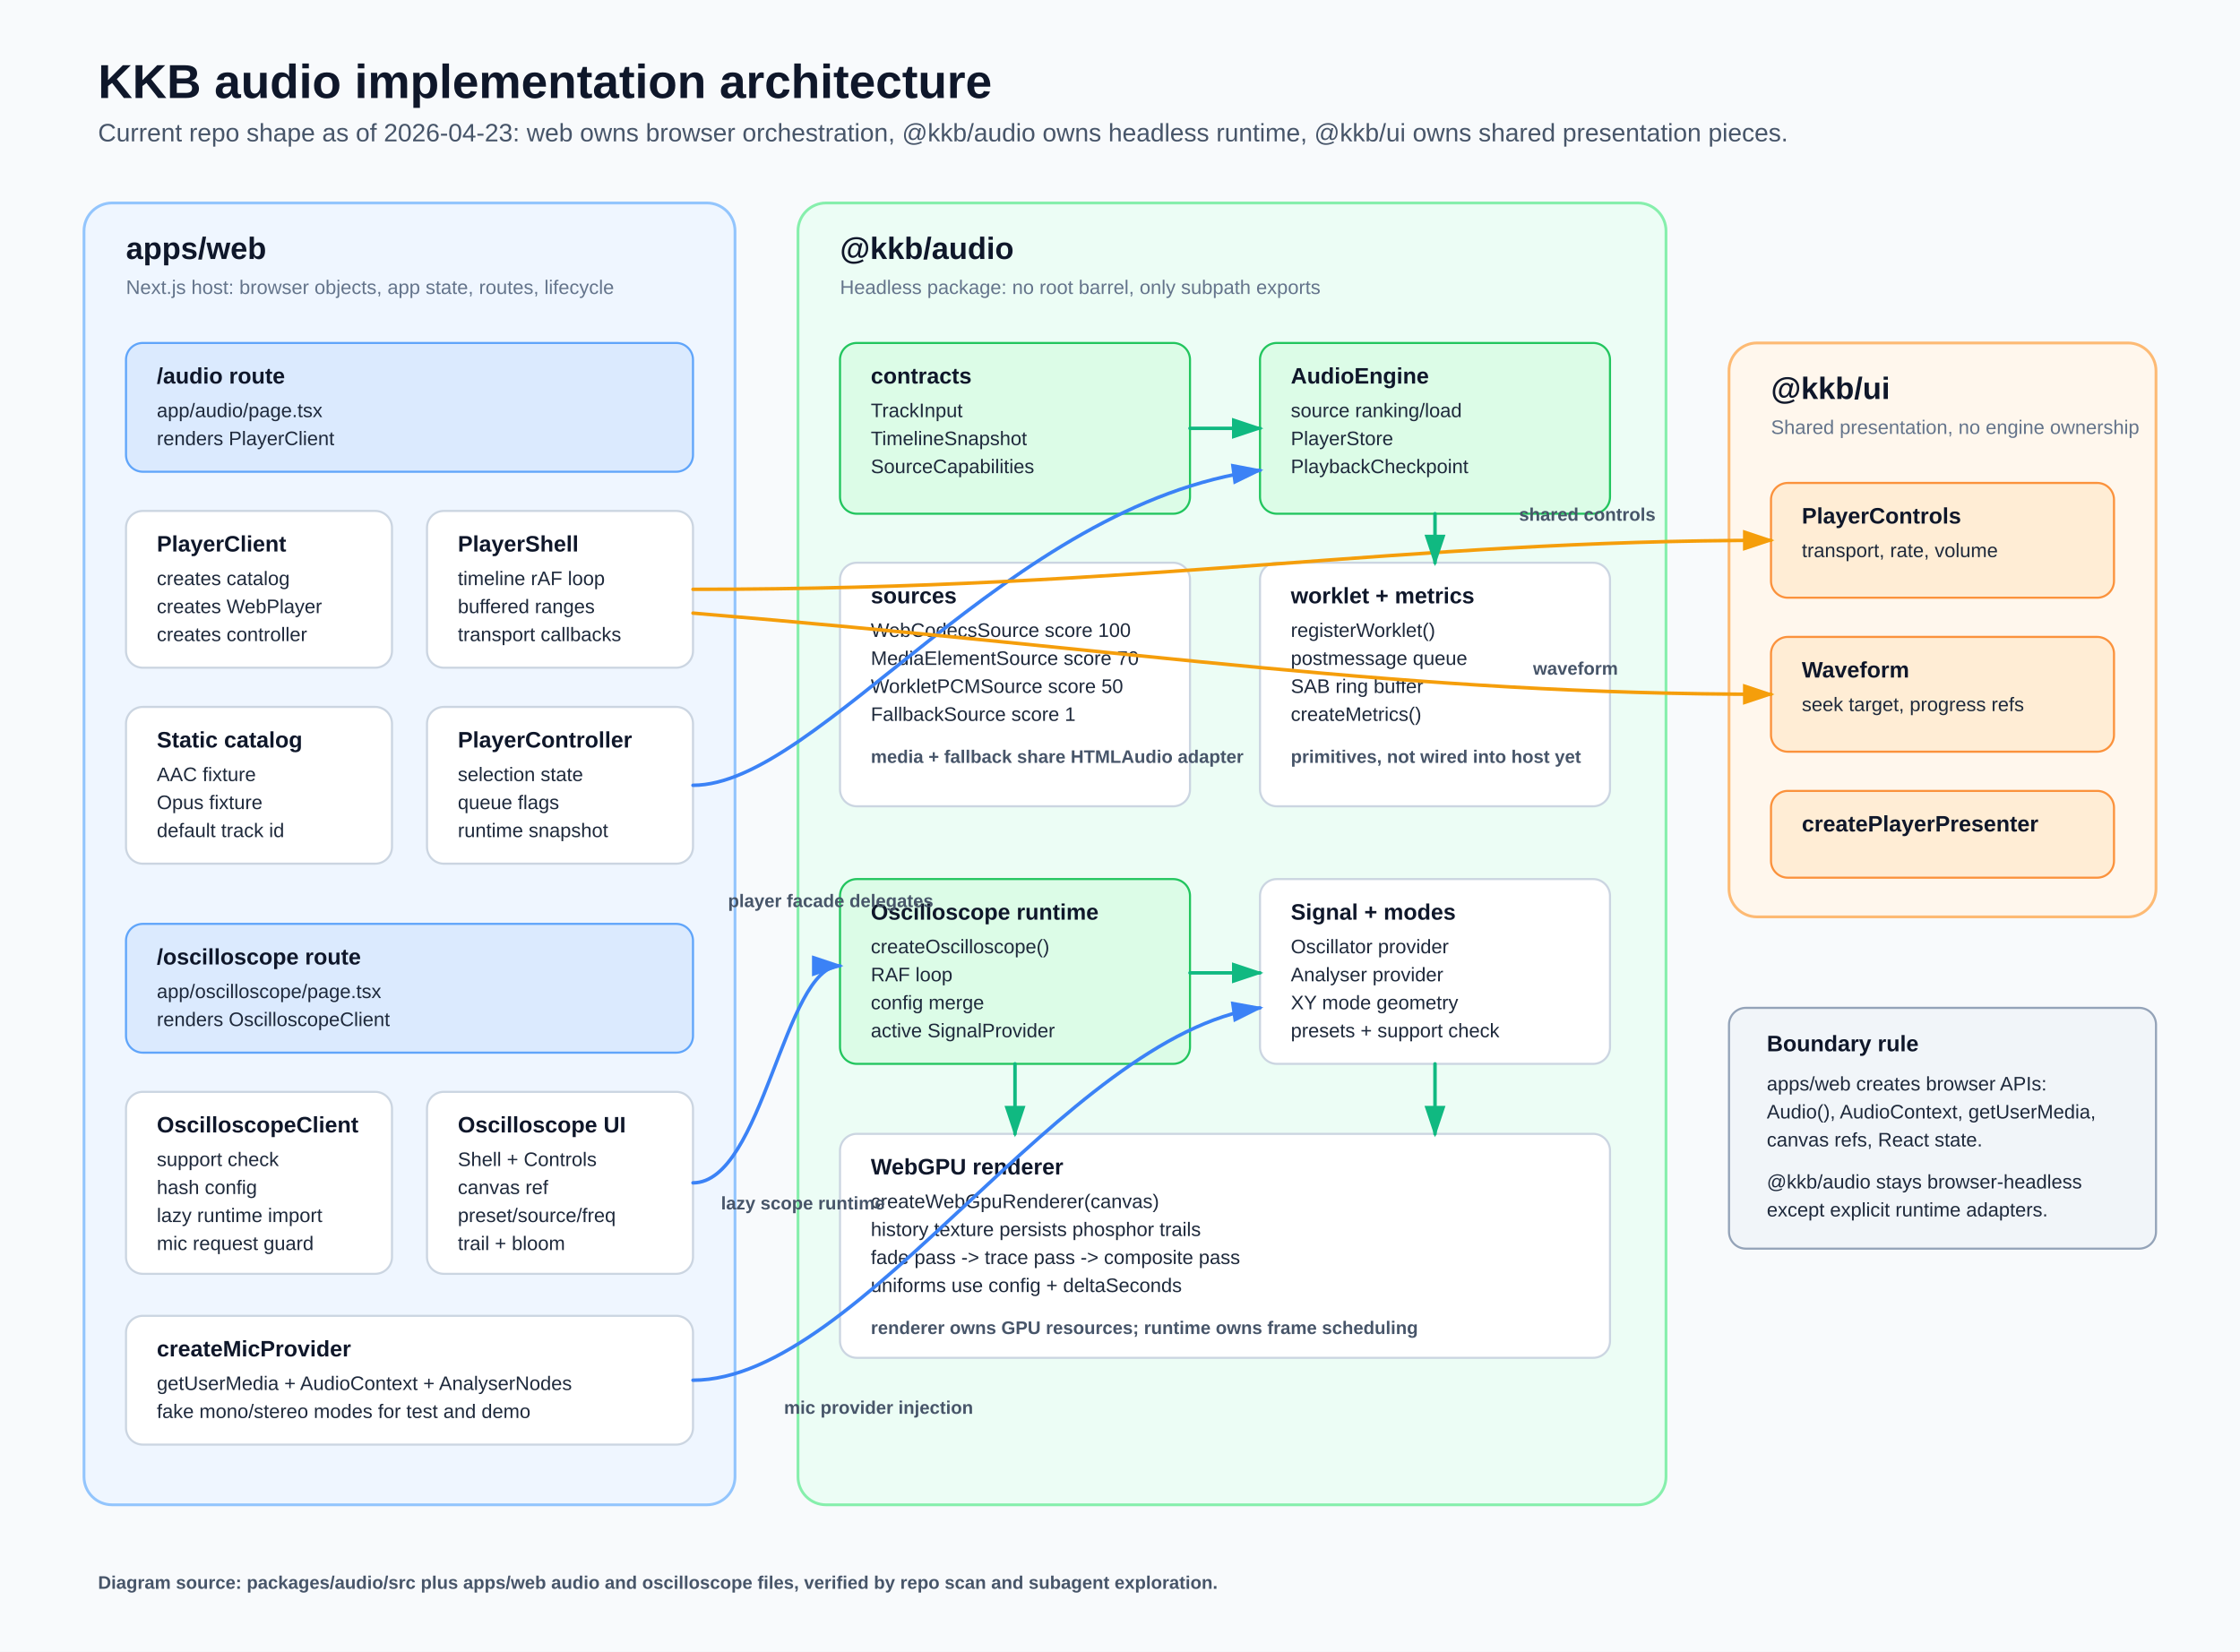
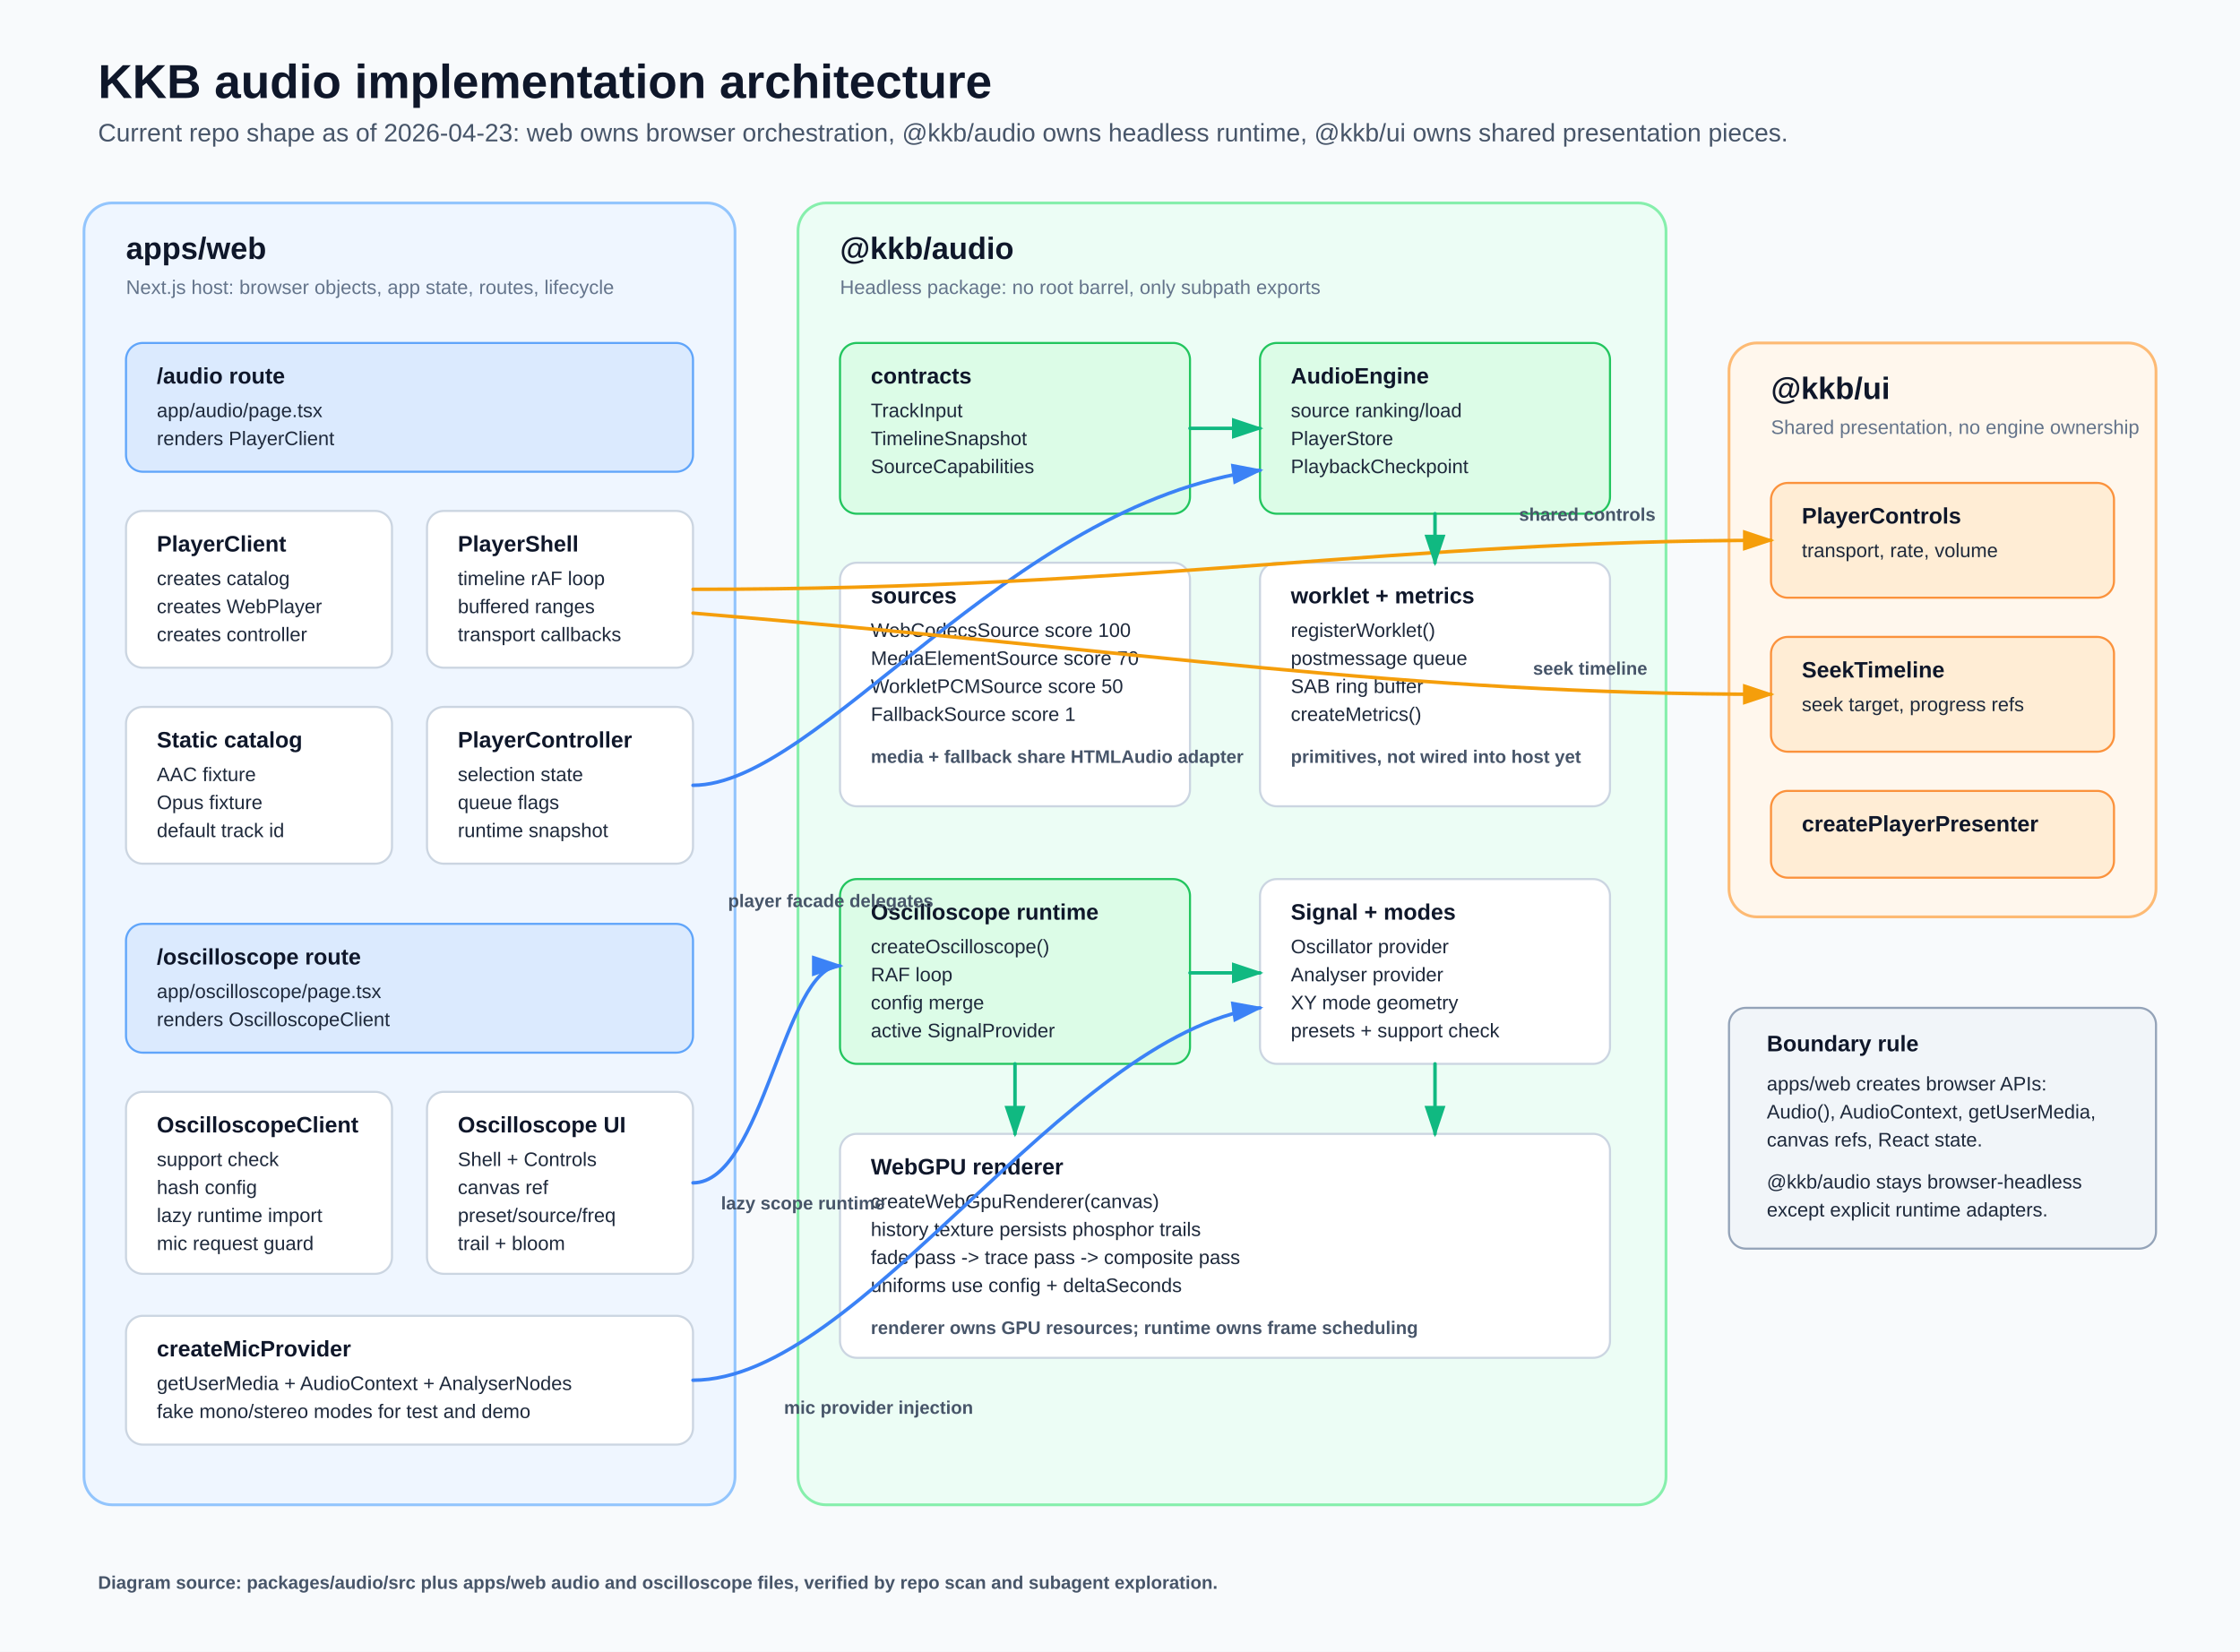
<svg xmlns="http://www.w3.org/2000/svg" width="1600" height="1180" viewBox="0 0 1600 1180" role="img" aria-labelledby="title desc">
  <defs>
    <marker id="arrow" markerWidth="10" markerHeight="10" refX="8" refY="3" orient="auto" markerUnits="strokeWidth">
      <path d="M0,0 L0,6 L9,3 z" fill="#3b82f6" />
    </marker>
    <marker id="arrow-green" markerWidth="10" markerHeight="10" refX="8" refY="3" orient="auto" markerUnits="strokeWidth">
      <path d="M0,0 L0,6 L9,3 z" fill="#10b981" />
    </marker>
    <marker id="arrow-amber" markerWidth="10" markerHeight="10" refX="8" refY="3" orient="auto" markerUnits="strokeWidth">
      <path d="M0,0 L0,6 L9,3 z" fill="#f59e0b" />
    </marker>
    <style>
      .bg { fill: #f8fafc; }
      .title { fill: #0f172a; font: 700 34px Arial, sans-serif; }
      .subtitle { fill: #475569; font: 400 18px Arial, sans-serif; }
      .group-title { fill: #0f172a; font: 700 22px Arial, sans-serif; }
      .group-note { fill: #64748b; font: 400 14px Arial, sans-serif; }
      .box-title { fill: #0f172a; font: 700 16px Arial, sans-serif; }
      .box-text { fill: #1e293b; font: 400 14px Arial, sans-serif; }
      .small { fill: #475569; font: 600 13px Arial, sans-serif; }
      .group { fill: #ffffff; stroke: #cbd5e1; stroke-width: 2; rx: 20; }
      .web { fill: #eff6ff; stroke: #93c5fd; }
      .audio { fill: #ecfdf5; stroke: #86efac; }
      .ui { fill: #fff7ed; stroke: #fdba74; }
      .node { fill: #ffffff; stroke: #cbd5e1; stroke-width: 1.5; rx: 12; }
      .node-blue { fill: #dbeafe; stroke: #60a5fa; }
      .node-green { fill: #dcfce7; stroke: #22c55e; }
      .node-amber { fill: #ffedd5; stroke: #fb923c; }
      .node-muted { fill: #f1f5f9; stroke: #94a3b8; }
      .line { fill: none; stroke: #3b82f6; stroke-width: 2.5; stroke-linecap: round; stroke-linejoin: round; marker-end: url(#arrow); }
      .line-green { fill: none; stroke: #10b981; stroke-width: 2.5; stroke-linecap: round; stroke-linejoin: round; marker-end: url(#arrow-green); }
      .line-amber { fill: none; stroke: #f59e0b; stroke-width: 2.5; stroke-linecap: round; stroke-linejoin: round; marker-end: url(#arrow-amber); }
      .dash { stroke-dasharray: 8 7; }
    </style>
  </defs>
  <rect class="bg" width="1600" height="1180" />
  <text class="title" x="70" y="70">KKB audio implementation architecture</text>
  <text class="subtitle" x="70" y="101">Current repo shape as of 2026-04-23: web owns browser orchestration, @kkb/audio owns headless runtime, @kkb/ui owns shared presentation pieces.</text>
  <rect class="group web" x="60" y="145" width="465" height="930" rx="24" />
  <text class="group-title" x="90" y="185">apps/web</text>
  <text class="group-note" x="90" y="210">Next.js host: browser objects, app state, routes, lifecycle</text>
  <rect class="node node-blue" x="90" y="245" width="405" height="92" rx="12" />
  <text class="box-title" x="112" y="274">/audio route</text>
  <text class="box-text" x="112" y="298">app/audio/page.tsx</text>
  <text class="box-text" x="112" y="318">renders PlayerClient</text>
  <rect class="node" x="90" y="365" width="190" height="112" rx="12" />
  <text class="box-title" x="112" y="394">PlayerClient</text>
  <text class="box-text" x="112" y="418">creates catalog</text>
  <text class="box-text" x="112" y="438">creates WebPlayer</text>
  <text class="box-text" x="112" y="458">creates controller</text>
  <rect class="node" x="305" y="365" width="190" height="112" rx="12" />
  <text class="box-title" x="327" y="394">PlayerShell</text>
  <text class="box-text" x="327" y="418">timeline rAF loop</text>
  <text class="box-text" x="327" y="438">buffered ranges</text>
  <text class="box-text" x="327" y="458">transport callbacks</text>
  <rect class="node" x="90" y="505" width="190" height="112" rx="12" />
  <text class="box-title" x="112" y="534">Static catalog</text>
  <text class="box-text" x="112" y="558">AAC fixture</text>
  <text class="box-text" x="112" y="578">Opus fixture</text>
  <text class="box-text" x="112" y="598">default track id</text>
  <rect class="node" x="305" y="505" width="190" height="112" rx="12" />
  <text class="box-title" x="327" y="534">PlayerController</text>
  <text class="box-text" x="327" y="558">selection state</text>
  <text class="box-text" x="327" y="578">queue flags</text>
  <text class="box-text" x="327" y="598">runtime snapshot</text>
  <rect class="node node-blue" x="90" y="660" width="405" height="92" rx="12" />
  <text class="box-title" x="112" y="689">/oscilloscope route</text>
  <text class="box-text" x="112" y="713">app/oscilloscope/page.tsx</text>
  <text class="box-text" x="112" y="733">renders OscilloscopeClient</text>
  <rect class="node" x="90" y="780" width="190" height="130" rx="12" />
  <text class="box-title" x="112" y="809">OscilloscopeClient</text>
  <text class="box-text" x="112" y="833">support check</text>
  <text class="box-text" x="112" y="853">hash config</text>
  <text class="box-text" x="112" y="873">lazy runtime import</text>
  <text class="box-text" x="112" y="893">mic request guard</text>
  <rect class="node" x="305" y="780" width="190" height="130" rx="12" />
  <text class="box-title" x="327" y="809">Oscilloscope UI</text>
  <text class="box-text" x="327" y="833">Shell + Controls</text>
  <text class="box-text" x="327" y="853">canvas ref</text>
  <text class="box-text" x="327" y="873">preset/source/freq</text>
  <text class="box-text" x="327" y="893">trail + bloom</text>
  <rect class="node" x="90" y="940" width="405" height="92" rx="12" />
  <text class="box-title" x="112" y="969">createMicProvider</text>
  <text class="box-text" x="112" y="993">getUserMedia + AudioContext + AnalyserNodes</text>
  <text class="box-text" x="112" y="1013">fake mono/stereo modes for test and demo</text>
  <rect class="group audio" x="570" y="145" width="620" height="930" rx="24" />
  <text class="group-title" x="600" y="185">@kkb/audio</text>
  <text class="group-note" x="600" y="210">Headless package: no root barrel, only subpath exports</text>
  <rect class="node node-green" x="600" y="245" width="250" height="122" rx="12" />
  <text class="box-title" x="622" y="274">contracts</text>
  <text class="box-text" x="622" y="298">TrackInput</text>
  <text class="box-text" x="622" y="318">TimelineSnapshot</text>
  <text class="box-text" x="622" y="338">SourceCapabilities</text>
  <rect class="node node-green" x="900" y="245" width="250" height="122" rx="12" />
  <text class="box-title" x="922" y="274">AudioEngine</text>
  <text class="box-text" x="922" y="298">source ranking/load</text>
  <text class="box-text" x="922" y="318">PlayerStore</text>
  <text class="box-text" x="922" y="338">PlaybackCheckpoint</text>
  <rect class="node" x="600" y="402" width="250" height="174" rx="12" />
  <text class="box-title" x="622" y="431">sources</text>
  <text class="box-text" x="622" y="455">WebCodecsSource score 100</text>
  <text class="box-text" x="622" y="475">MediaElementSource score 70</text>
  <text class="box-text" x="622" y="495">WorkletPCMSource score 50</text>
  <text class="box-text" x="622" y="515">FallbackSource score 1</text>
  <text class="small" x="622" y="545">media + fallback share HTMLAudio adapter</text>
  <rect class="node" x="900" y="402" width="250" height="174" rx="12" />
  <text class="box-title" x="922" y="431">worklet + metrics</text>
  <text class="box-text" x="922" y="455">registerWorklet()</text>
  <text class="box-text" x="922" y="475">postmessage queue</text>
  <text class="box-text" x="922" y="495">SAB ring buffer</text>
  <text class="box-text" x="922" y="515">createMetrics()</text>
  <text class="small" x="922" y="545">primitives, not wired into host yet</text>
  <rect class="node node-green" x="600" y="628" width="250" height="132" rx="12" />
  <text class="box-title" x="622" y="657">Oscilloscope runtime</text>
  <text class="box-text" x="622" y="681">createOscilloscope()</text>
  <text class="box-text" x="622" y="701">RAF loop</text>
  <text class="box-text" x="622" y="721">config merge</text>
  <text class="box-text" x="622" y="741">active SignalProvider</text>
  <rect class="node" x="900" y="628" width="250" height="132" rx="12" />
  <text class="box-title" x="922" y="657">Signal + modes</text>
  <text class="box-text" x="922" y="681">Oscillator provider</text>
  <text class="box-text" x="922" y="701">Analyser provider</text>
  <text class="box-text" x="922" y="721">XY mode geometry</text>
  <text class="box-text" x="922" y="741">presets + support check</text>
  <rect class="node" x="600" y="810" width="550" height="160" rx="12" />
  <text class="box-title" x="622" y="839">WebGPU renderer</text>
  <text class="box-text" x="622" y="863">createWebGpuRenderer(canvas)</text>
  <text class="box-text" x="622" y="883">history texture persists phosphor trails</text>
  <text class="box-text" x="622" y="903">fade pass -&gt; trace pass -&gt; composite pass</text>
  <text class="box-text" x="622" y="923">uniforms use config + deltaSeconds</text>
  <text class="small" x="622" y="953">renderer owns GPU resources; runtime owns frame scheduling</text>
  <rect class="group ui" x="1235" y="245" width="305" height="410" rx="24" />
  <text class="group-title" x="1265" y="285">@kkb/ui</text>
  <text class="group-note" x="1265" y="310">Shared presentation, no engine ownership</text>
  <rect class="node node-amber" x="1265" y="345" width="245" height="82" rx="12" />
  <text class="box-title" x="1287" y="374">PlayerControls</text>
  <text class="box-text" x="1287" y="398">transport, rate, volume</text>
  <rect class="node node-amber" x="1265" y="455" width="245" height="82" rx="12" />
-   <text class="box-title" x="1287" y="484">Waveform</text>
+   <text class="box-title" x="1287" y="484">SeekTimeline</text>
  <text class="box-text" x="1287" y="508">seek target, progress refs</text>
  <rect class="node node-amber" x="1265" y="565" width="245" height="62" rx="12" />
  <text class="box-title" x="1287" y="594">createPlayerPresenter</text>
  <path class="line" d="M495 561 C585 561, 720 360, 900 336" />
  <text class="small" x="520" y="648">player facade delegates</text>
  <path class="line" d="M495 845 C545 845, 560 690, 600 690" />
  <text class="small" x="515" y="864">lazy scope runtime</text>
  <path class="line" d="M495 986 C615 986, 760 740, 900 720" />
  <text class="small" x="560" y="1010">mic provider injection</text>
  <path class="line-amber" d="M495 421 C820 421, 1000 386, 1265 386" />
  <text class="small" x="1085" y="372">shared controls</text>
  <path class="line-amber" d="M495 438 C820 465, 1000 496, 1265 496" />
-   <text class="small" x="1095" y="482">waveform</text>
+   <text class="small" x="1095" y="482">seek timeline</text>
  <path class="line-green" d="M850 695 L900 695" />
  <path class="line-green" d="M850 306 L900 306" />
  <path class="line-green" d="M1025 367 L1025 402" />
  <path class="line-green" d="M725 760 L725 810" />
  <path class="line-green" d="M1025 760 L1025 810" />
  <rect class="node node-muted" x="1235" y="720" width="305" height="172" rx="12" />
  <text class="box-title" x="1262" y="751">Boundary rule</text>
  <text class="box-text" x="1262" y="779">apps/web creates browser APIs:</text>
  <text class="box-text" x="1262" y="799">Audio(), AudioContext, getUserMedia,</text>
  <text class="box-text" x="1262" y="819">canvas refs, React state.</text>
  <text class="box-text" x="1262" y="849">@kkb/audio stays browser-headless</text>
  <text class="box-text" x="1262" y="869">except explicit runtime adapters.</text>
  <text class="small" x="70" y="1135">Diagram source: packages/audio/src plus apps/web audio and oscilloscope files, verified by repo scan and subagent exploration.</text>
</svg>
